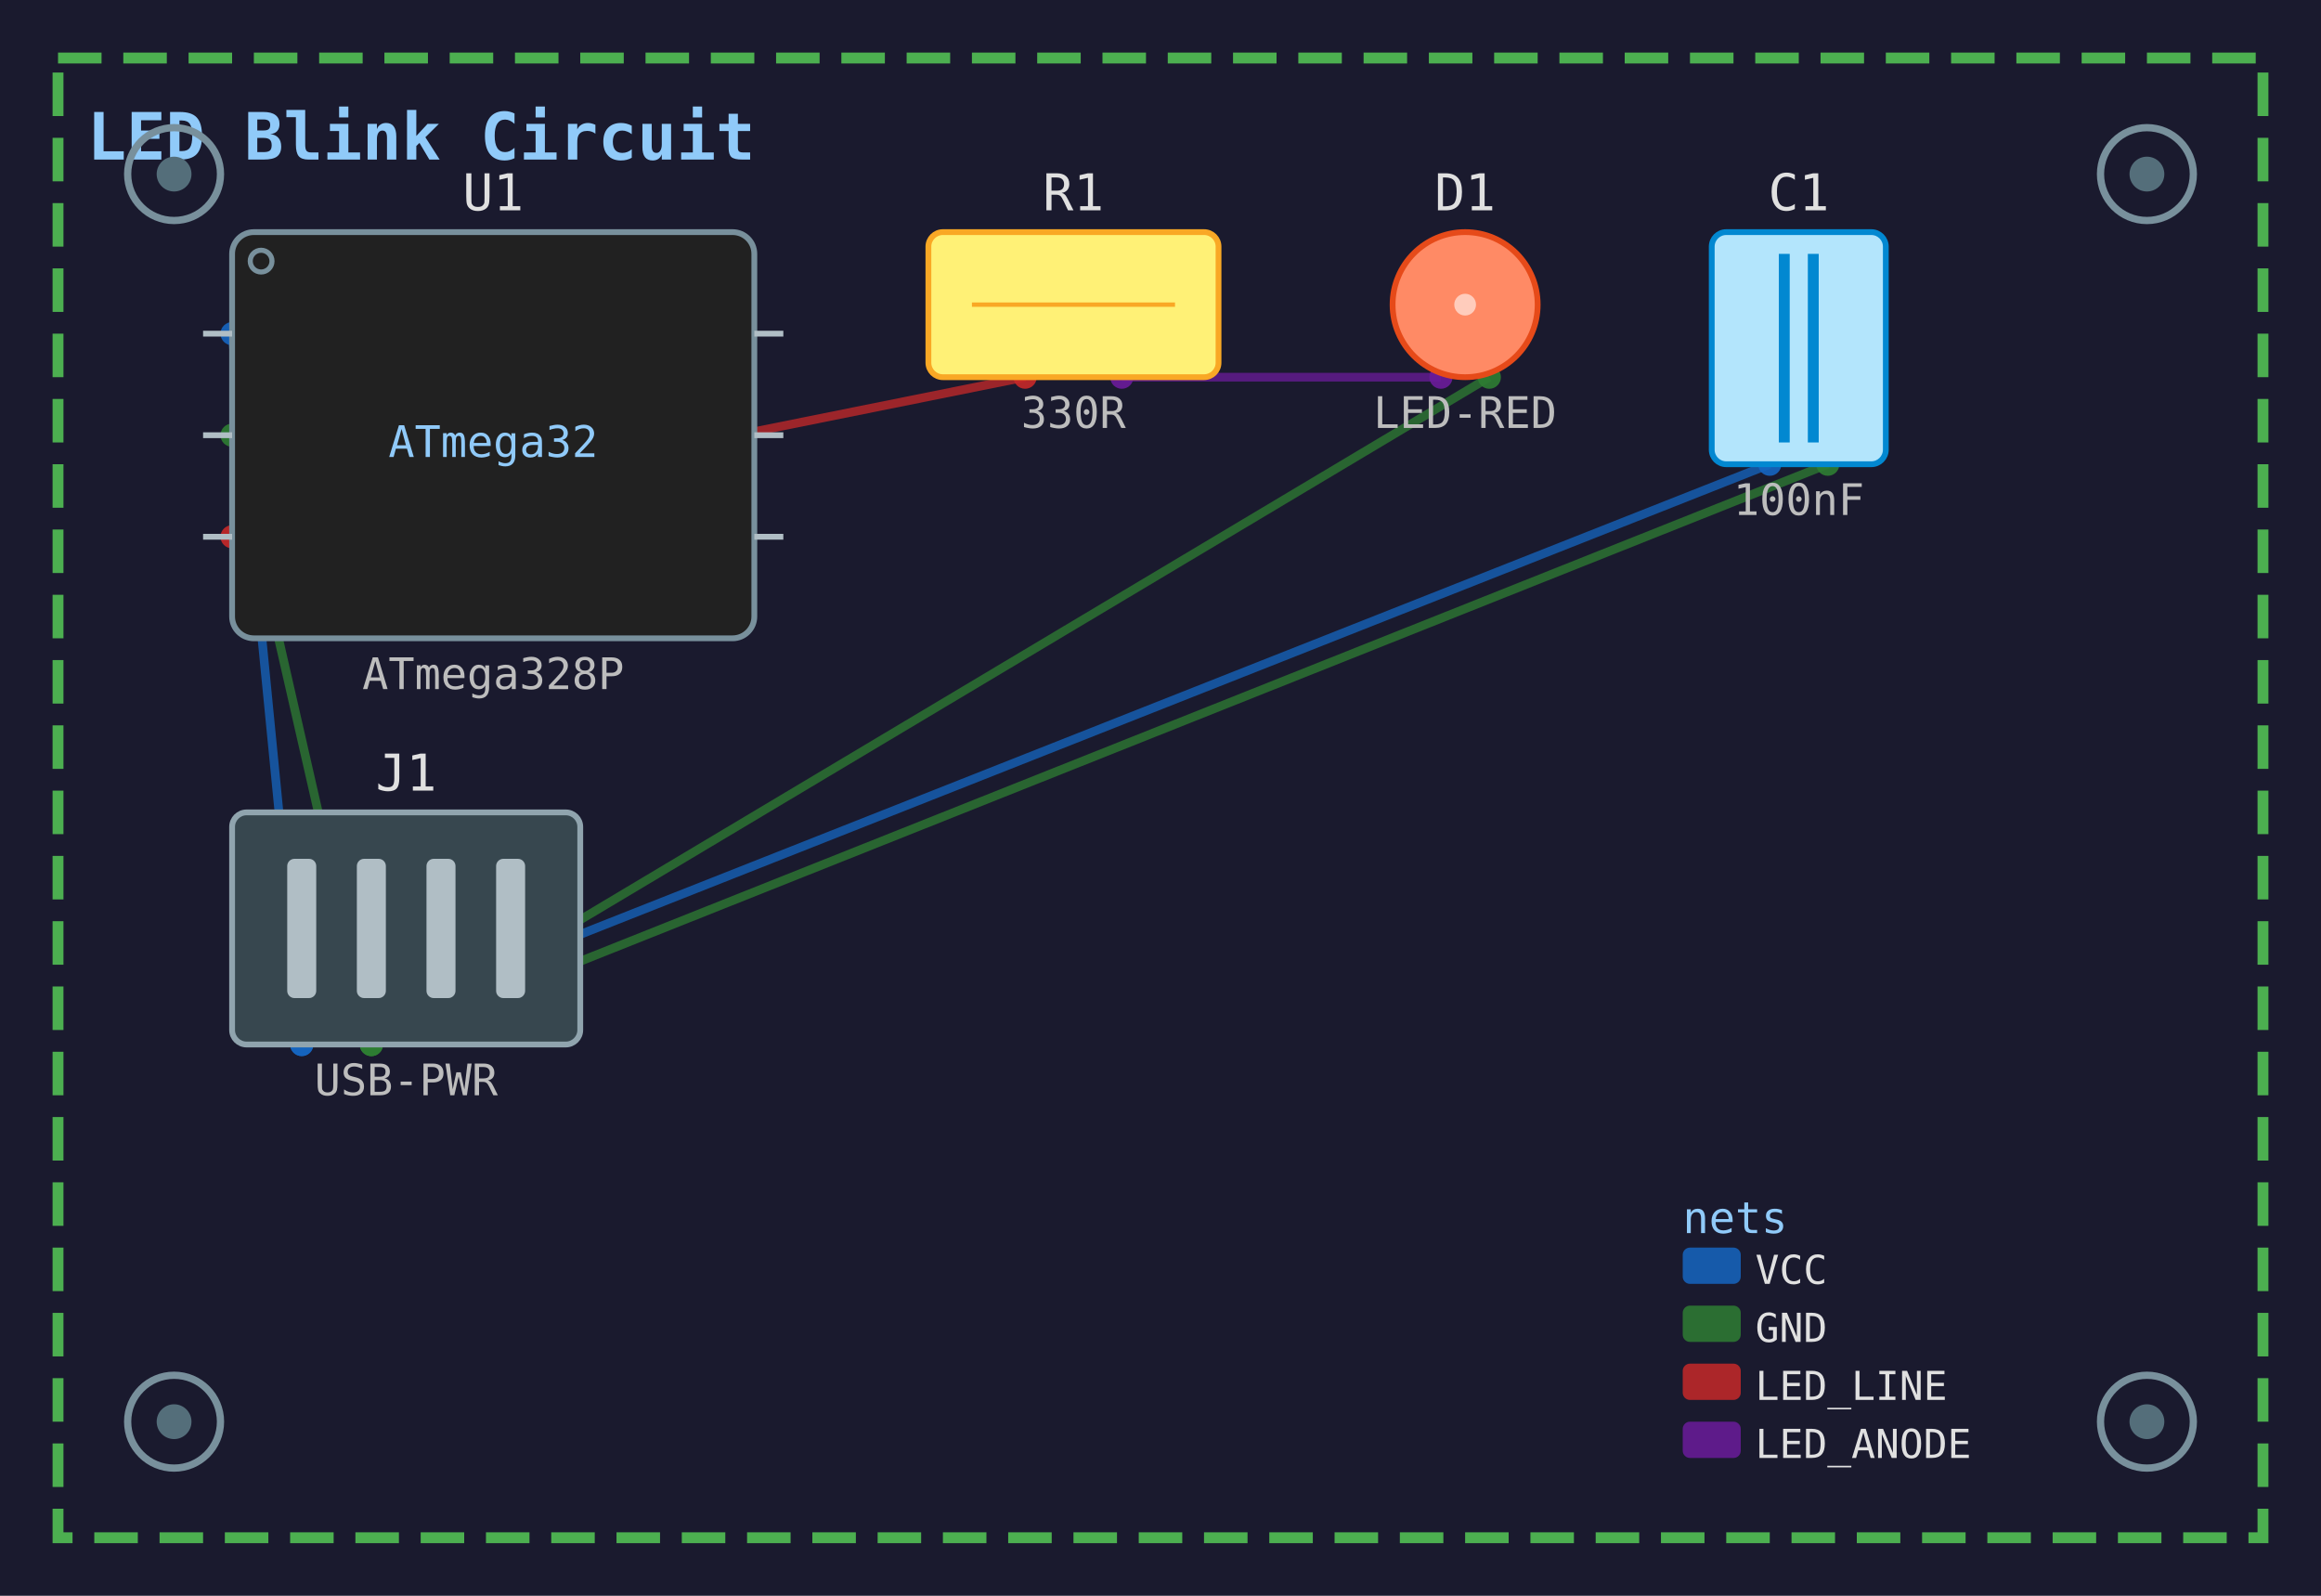
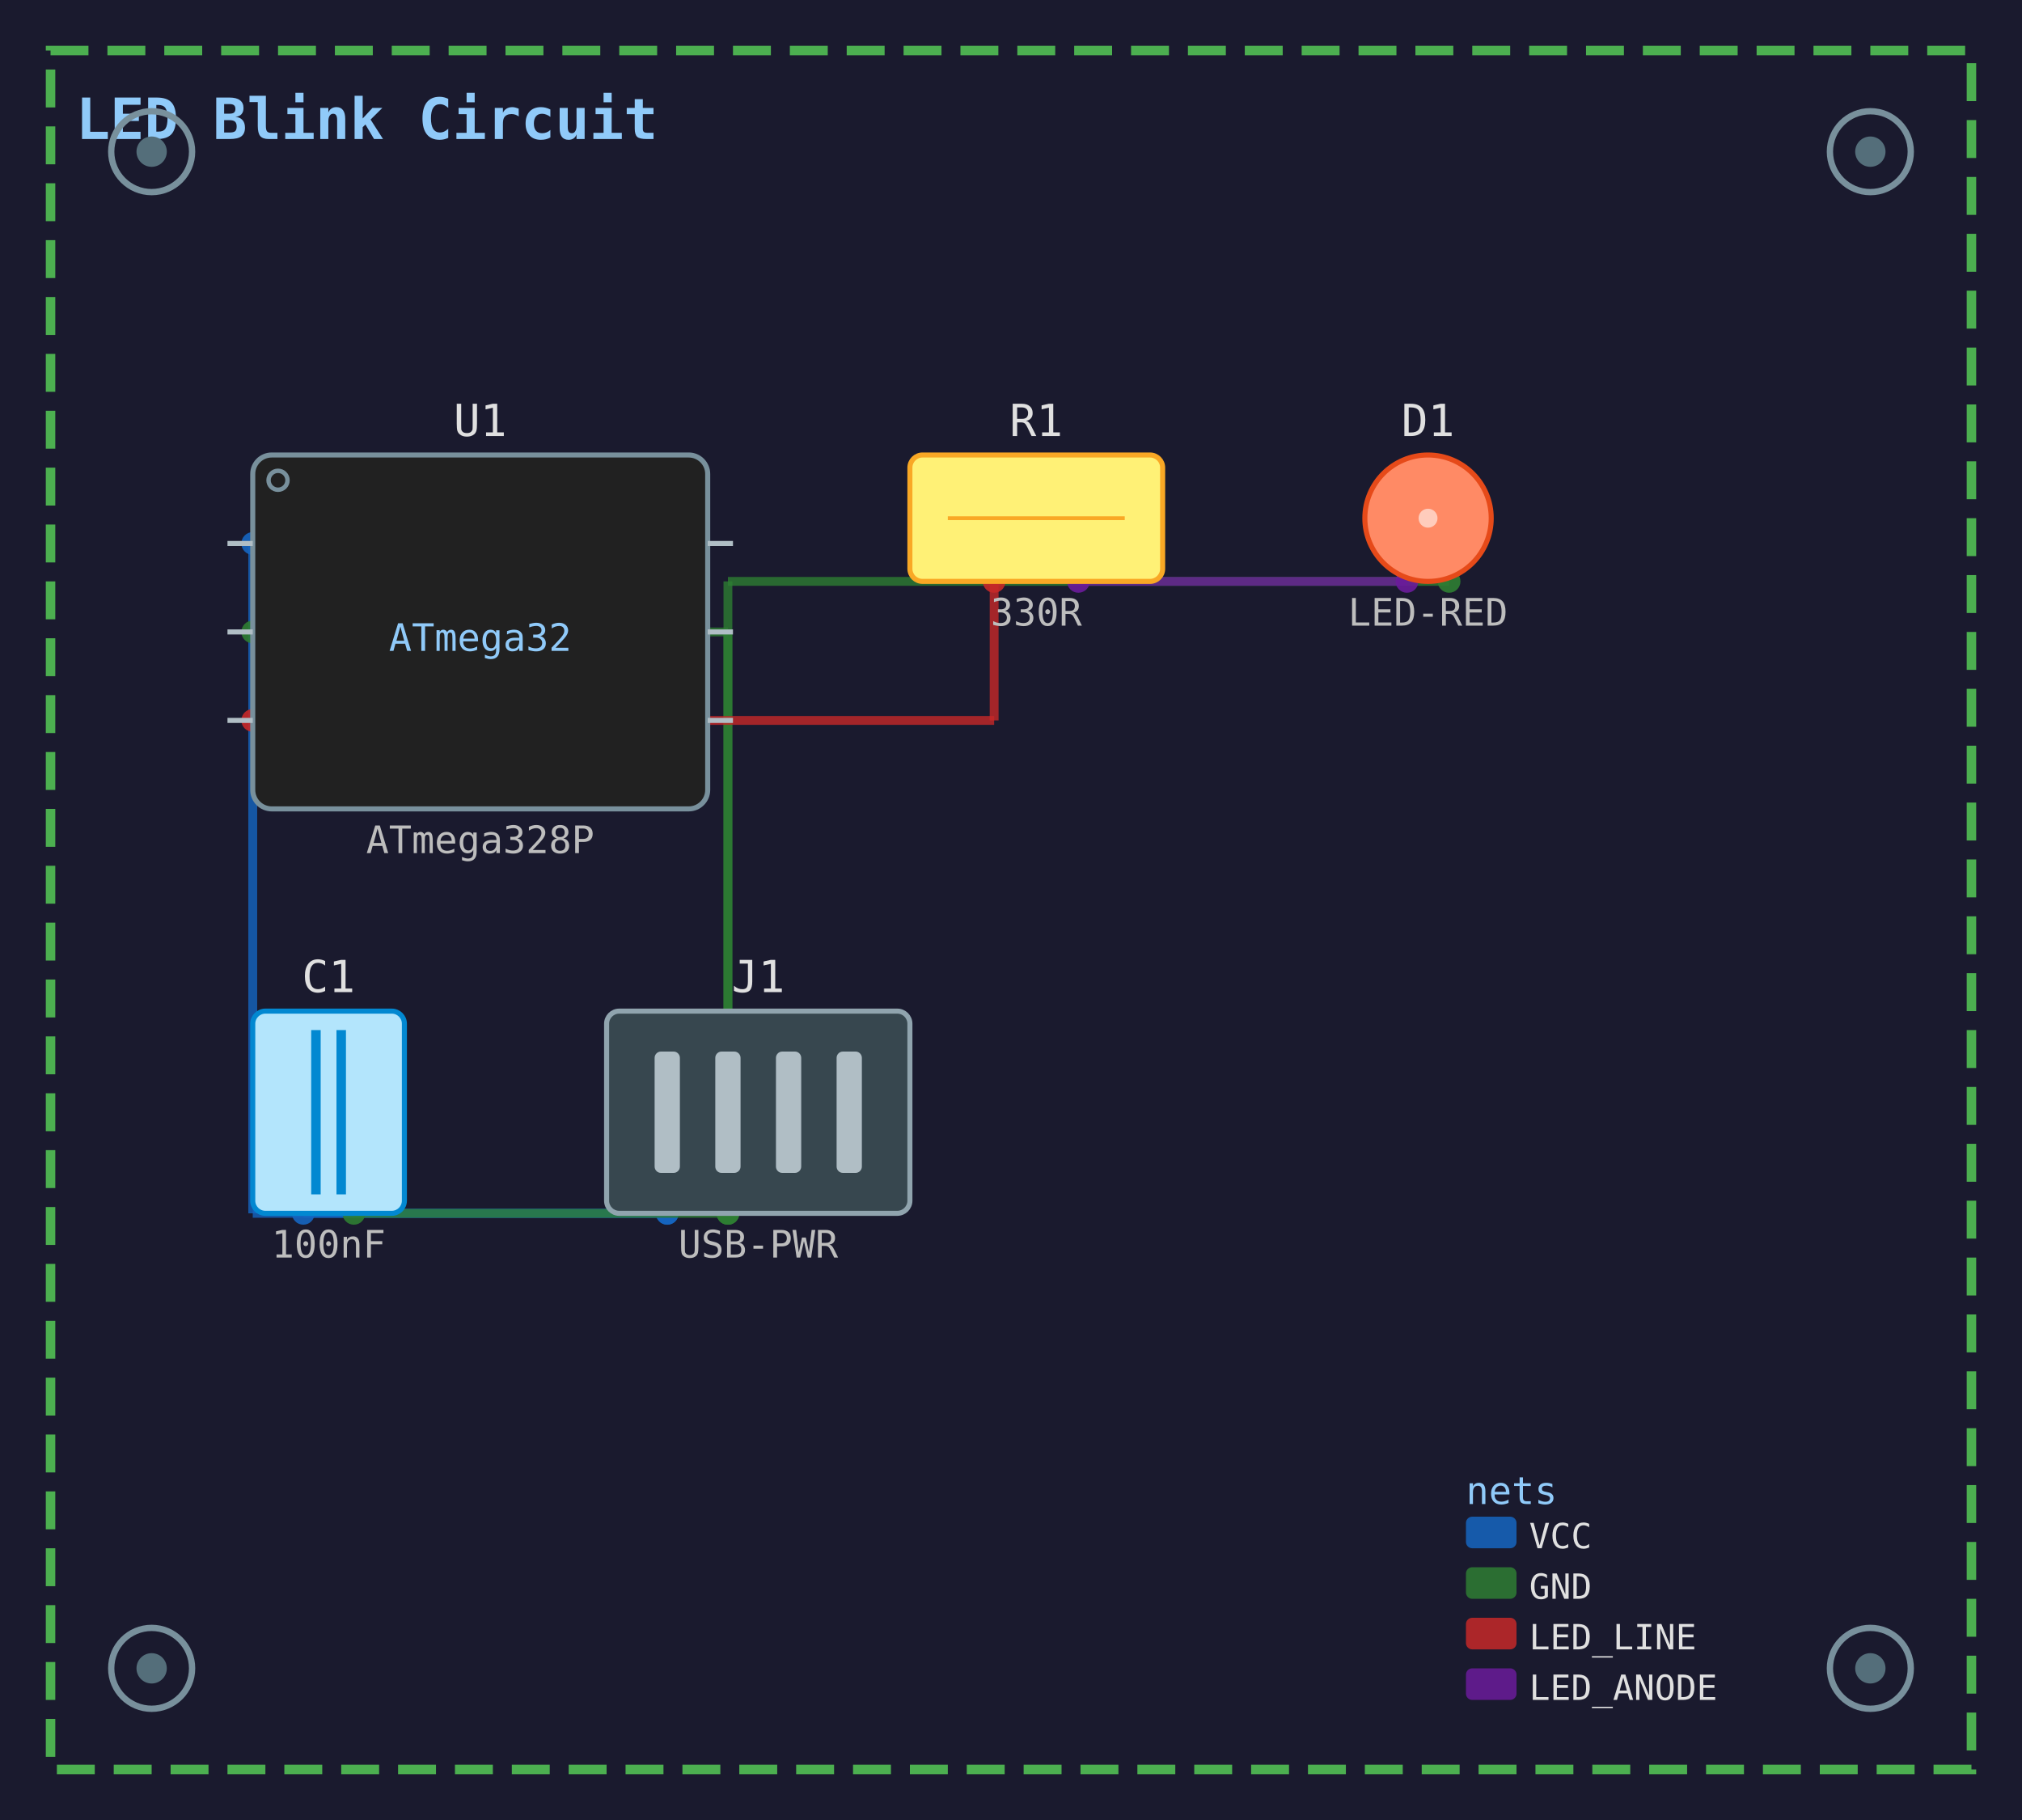
- <svg xmlns="http://www.w3.org/2000/svg" baseProfile="full" height="220.0px" version="1.1" viewBox="0 0 320.0 220.0" width="320.0px">
+ <svg xmlns="http://www.w3.org/2000/svg" baseProfile="full" height="288.0px" version="1.1" viewBox="0 0 320.0 288.0" width="320.0px">
  <defs />
-   <rect fill="#1a1a2e" height="220.0" width="320.0" x="0" y="0" />
-   <rect fill="none" height="204.0" stroke="#4CAF50" stroke-dasharray="6,3" stroke-width="1.5" width="304.0" x="8.0" y="8.0" />
+   <rect fill="#1a1a2e" height="288.0" width="320.0" x="0" y="0" />
+   <rect fill="none" height="272.0" stroke="#4CAF50" stroke-dasharray="6,3" stroke-width="1.5" width="304.0" x="8.0" y="8.0" />
  <text fill="#90CAF9" font-family="monospace" font-size="9px" font-weight="bold" x="12.0" y="22.0">LED Blink Circuit</text>
  <circle cx="24.0" cy="24.0" fill="none" r="6.4" stroke="#78909C" stroke-width="1" />
  <circle cx="24.0" cy="24.0" fill="#546E7A" r="2.4" />
  <circle cx="296.0" cy="24.0" fill="none" r="6.4" stroke="#78909C" stroke-width="1" />
  <circle cx="296.0" cy="24.0" fill="#546E7A" r="2.4" />
-   <circle cx="24.0" cy="196.0" fill="none" r="6.4" stroke="#78909C" stroke-width="1" />
-   <circle cx="24.0" cy="196.0" fill="#546E7A" r="2.4" />
-   <circle cx="296.0" cy="196.0" fill="none" r="6.4" stroke="#78909C" stroke-width="1" />
-   <circle cx="296.0" cy="196.0" fill="#546E7A" r="2.4" />
-   <line stroke="#1565C0" stroke-opacity="0.75" stroke-width="1.2" x1="41.6" x2="32.0" y1="144.0" y2="46.0" />
-   <circle cx="41.6" cy="144.0" fill="#1565C0" opacity="0.9" r="1.6" />
-   <circle cx="32.0" cy="46.0" fill="#1565C0" opacity="0.9" r="1.6" />
-   <line stroke="#1565C0" stroke-opacity="0.75" stroke-width="1.2" x1="41.6" x2="244.0" y1="144.0" y2="64.0" />
-   <circle cx="41.6" cy="144.0" fill="#1565C0" opacity="0.9" r="1.6" />
-   <circle cx="244.0" cy="64.0" fill="#1565C0" opacity="0.9" r="1.6" />
-   <line stroke="#2E7D32" stroke-opacity="0.75" stroke-width="1.2" x1="51.2" x2="32.0" y1="144.0" y2="60.0" />
-   <circle cx="51.2" cy="144.0" fill="#2E7D32" opacity="0.9" r="1.6" />
-   <circle cx="32.0" cy="60.0" fill="#2E7D32" opacity="0.9" r="1.6" />
-   <line stroke="#2E7D32" stroke-opacity="0.75" stroke-width="1.2" x1="51.2" x2="252.0" y1="144.0" y2="64.0" />
-   <circle cx="51.2" cy="144.0" fill="#2E7D32" opacity="0.9" r="1.6" />
-   <circle cx="252.0" cy="64.0" fill="#2E7D32" opacity="0.9" r="1.6" />
-   <line stroke="#2E7D32" stroke-opacity="0.75" stroke-width="1.2" x1="51.2" x2="205.333" y1="144.0" y2="52.0" />
-   <circle cx="51.2" cy="144.0" fill="#2E7D32" opacity="0.9" r="1.6" />
-   <circle cx="205.333" cy="52.0" fill="#2E7D32" opacity="0.9" r="1.6" />
-   <line stroke="#C62828" stroke-opacity="0.75" stroke-width="1.2" x1="32.0" x2="141.333" y1="74.0" y2="52.0" />
-   <circle cx="32.0" cy="74.0" fill="#C62828" opacity="0.9" r="1.6" />
-   <circle cx="141.333" cy="52.0" fill="#C62828" opacity="0.9" r="1.6" />
-   <line stroke="#6A1B9A" stroke-opacity="0.75" stroke-width="1.2" x1="154.667" x2="198.667" y1="52.0" y2="52.0" />
-   <circle cx="154.667" cy="52.0" fill="#6A1B9A" opacity="0.9" r="1.6" />
-   <circle cx="198.667" cy="52.0" fill="#6A1B9A" opacity="0.9" r="1.6" />
+   <circle cx="24.0" cy="264.0" fill="none" r="6.4" stroke="#78909C" stroke-width="1" />
+   <circle cx="24.0" cy="264.0" fill="#546E7A" r="2.4" />
+   <circle cx="296.0" cy="264.0" fill="none" r="6.4" stroke="#78909C" stroke-width="1" />
+   <circle cx="296.0" cy="264.0" fill="#546E7A" r="2.4" />
+   <line stroke="#1565C0" stroke-opacity="0.8" stroke-width="1.4" x1="105.6" x2="40.0" y1="192.0" y2="192.0" />
+   <line stroke="#1565C0" stroke-opacity="0.8" stroke-width="1.4" x1="40.0" x2="40.0" y1="192.0" y2="86.0" />
+   <circle cx="105.6" cy="192.0" fill="#1565C0" opacity="0.9" r="1.8" />
+   <circle cx="40.0" cy="86.0" fill="#1565C0" opacity="0.9" r="1.8" />
+   <line stroke="#1565C0" stroke-opacity="0.8" stroke-width="1.4" x1="105.6" x2="48.0" y1="192.0" y2="192.0" />
+   <line stroke="#1565C0" stroke-opacity="0.8" stroke-width="1.4" x1="48.0" x2="48.0" y1="192.0" y2="192.0" />
+   <circle cx="105.6" cy="192.0" fill="#1565C0" opacity="0.9" r="1.8" />
+   <circle cx="48.0" cy="192.0" fill="#1565C0" opacity="0.9" r="1.8" />
+   <line stroke="#2E7D32" stroke-opacity="0.8" stroke-width="1.4" x1="115.2" x2="115.2" y1="192.0" y2="100.0" />
+   <line stroke="#2E7D32" stroke-opacity="0.8" stroke-width="1.4" x1="115.2" x2="40.0" y1="100.0" y2="100.0" />
+   <circle cx="115.2" cy="192.0" fill="#2E7D32" opacity="0.9" r="1.8" />
+   <circle cx="40.0" cy="100.0" fill="#2E7D32" opacity="0.9" r="1.8" />
+   <line stroke="#2E7D32" stroke-opacity="0.8" stroke-width="1.4" x1="115.2" x2="115.2" y1="192.0" y2="192.0" />
+   <line stroke="#2E7D32" stroke-opacity="0.8" stroke-width="1.4" x1="115.2" x2="56.0" y1="192.0" y2="192.0" />
+   <circle cx="115.2" cy="192.0" fill="#2E7D32" opacity="0.9" r="1.8" />
+   <circle cx="56.0" cy="192.0" fill="#2E7D32" opacity="0.9" r="1.8" />
+   <line stroke="#2E7D32" stroke-opacity="0.8" stroke-width="1.4" x1="115.2" x2="115.2" y1="192.0" y2="92.0" />
+   <line stroke="#2E7D32" stroke-opacity="0.8" stroke-width="1.4" x1="115.2" x2="229.333" y1="92.0" y2="92.0" />
+   <circle cx="115.2" cy="192.0" fill="#2E7D32" opacity="0.9" r="1.8" />
+   <circle cx="229.333" cy="92.0" fill="#2E7D32" opacity="0.9" r="1.8" />
+   <line stroke="#C62828" stroke-opacity="0.8" stroke-width="1.4" x1="40.0" x2="157.333" y1="114.0" y2="114.0" />
+   <line stroke="#C62828" stroke-opacity="0.8" stroke-width="1.4" x1="157.333" x2="157.333" y1="114.0" y2="92.0" />
+   <circle cx="40.0" cy="114.0" fill="#C62828" opacity="0.9" r="1.8" />
+   <circle cx="157.333" cy="92.0" fill="#C62828" opacity="0.9" r="1.8" />
+   <line stroke="#6A1B9A" stroke-opacity="0.8" stroke-width="1.4" x1="170.667" x2="170.667" y1="92.0" y2="92.0" />
+   <line stroke="#6A1B9A" stroke-opacity="0.8" stroke-width="1.4" x1="170.667" x2="222.667" y1="92.0" y2="92.0" />
+   <circle cx="170.667" cy="92.0" fill="#6A1B9A" opacity="0.9" r="1.8" />
+   <circle cx="222.667" cy="92.0" fill="#6A1B9A" opacity="0.9" r="1.8" />
  <g id="U1">
-     <rect fill="#212121" height="56.0" rx="3" stroke="#78909C" stroke-width="0.8" width="72.0" x="32.0" y="32.0" />
-     <circle cx="36.0" cy="36.0" fill="none" r="1.5" stroke="#78909C" stroke-width="0.7" />
-     <text fill="#90CAF9" font-family="monospace" font-size="6px" text-anchor="middle" x="68.0" y="63.0">ATmega32</text>
-     <line stroke="#B0BEC5" stroke-width="0.8" x1="28.0" x2="32.0" y1="46.0" y2="46.0" />
-     <line stroke="#B0BEC5" stroke-width="0.8" x1="28.0" x2="32.0" y1="60.0" y2="60.0" />
-     <line stroke="#B0BEC5" stroke-width="0.8" x1="28.0" x2="32.0" y1="74.0" y2="74.0" />
-     <line stroke="#B0BEC5" stroke-width="0.8" x1="104.0" x2="108.0" y1="46.0" y2="46.0" />
-     <line stroke="#B0BEC5" stroke-width="0.8" x1="104.0" x2="108.0" y1="60.0" y2="60.0" />
-     <line stroke="#B0BEC5" stroke-width="0.8" x1="104.0" x2="108.0" y1="74.0" y2="74.0" />
-     <text fill="#E0E0E0" font-family="monospace" font-size="7px" text-anchor="middle" x="68.0" y="29.0">U1</text>
-     <text fill="#BDBDBD" font-family="monospace" font-size="6px" text-anchor="middle" x="68.0" y="95.0">ATmega328P</text>
+     <g transform="translate(40.0,72.0)">
+       <rect fill="#212121" height="56.0" rx="3" stroke="#78909C" stroke-width="0.8" width="72.0" x="0" y="0" />
+       <circle cx="4" cy="4" fill="none" r="1.5" stroke="#78909C" stroke-width="0.7" />
+       <text fill="#90CAF9" font-family="monospace" font-size="6px" text-anchor="middle" x="36.0" y="31.0">ATmega32</text>
+       <line stroke="#B0BEC5" stroke-width="0.8" x1="-4" x2="0" y1="14.0" y2="14.0" />
+       <line stroke="#B0BEC5" stroke-width="0.8" x1="-4" x2="0" y1="28.0" y2="28.0" />
+       <line stroke="#B0BEC5" stroke-width="0.8" x1="-4" x2="0" y1="42.0" y2="42.0" />
+       <line stroke="#B0BEC5" stroke-width="0.8" x1="72.0" x2="76.0" y1="14.0" y2="14.0" />
+       <line stroke="#B0BEC5" stroke-width="0.8" x1="72.0" x2="76.0" y1="28.0" y2="28.0" />
+       <line stroke="#B0BEC5" stroke-width="0.8" x1="72.0" x2="76.0" y1="42.0" y2="42.0" />
+     </g>
+     <text fill="#E0E0E0" font-family="monospace" font-size="7px" text-anchor="middle" x="76.0" y="69.0">U1</text>
+     <text fill="#BDBDBD" font-family="monospace" font-size="6px" text-anchor="middle" x="76.0" y="135.0">ATmega328P</text>
  </g>
  <g id="R1">
-     <rect fill="#FFF176" height="20.0" rx="2" stroke="#F9A825" stroke-width="0.8" width="40.0" x="128.0" y="32.0" />
-     <line stroke="#F9A825" stroke-width="0.6" x1="134.0" x2="162.0" y1="42.0" y2="42.0" />
-     <text fill="#E0E0E0" font-family="monospace" font-size="7px" text-anchor="middle" x="148.0" y="29.0">R1</text>
-     <text fill="#BDBDBD" font-family="monospace" font-size="6px" text-anchor="middle" x="148.0" y="59.0">330R</text>
+     <g transform="translate(144.0,72.0)">
+       <rect fill="#FFF176" height="20.0" rx="2" stroke="#F9A825" stroke-width="0.8" width="40.0" x="0" y="0" />
+       <line stroke="#F9A825" stroke-width="0.6" x1="6.0" x2="34.0" y1="10.0" y2="10.0" />
+     </g>
+     <text fill="#E0E0E0" font-family="monospace" font-size="7px" text-anchor="middle" x="164.0" y="69.0">R1</text>
+     <text fill="#BDBDBD" font-family="monospace" font-size="6px" text-anchor="middle" x="164.0" y="99.0">330R</text>
  </g>
  <g id="D1">
-     <rect fill="#FF8A65" height="20.0" rx="10.0" stroke="#E64A19" stroke-width="0.8" width="20.0" x="192.0" y="32.0" />
-     <circle cx="202.0" cy="42.0" fill="#FFCCBC" r="1.5" />
-     <text fill="#E0E0E0" font-family="monospace" font-size="7px" text-anchor="middle" x="202.0" y="29.0">D1</text>
-     <text fill="#BDBDBD" font-family="monospace" font-size="6px" text-anchor="middle" x="202.0" y="59.0">LED-RED</text>
+     <g transform="translate(216.0,72.0)">
+       <rect fill="#FF8A65" height="20.0" rx="10.0" stroke="#E64A19" stroke-width="0.8" width="20.0" x="0" y="0" />
+       <circle cx="10.0" cy="10.0" fill="#FFCCBC" r="1.5" />
+     </g>
+     <text fill="#E0E0E0" font-family="monospace" font-size="7px" text-anchor="middle" x="226.0" y="69.0">D1</text>
+     <text fill="#BDBDBD" font-family="monospace" font-size="6px" text-anchor="middle" x="226.0" y="99.0">LED-RED</text>
  </g>
  <g id="C1">
-     <rect fill="#B3E5FC" height="32.0" rx="2" stroke="#0288D1" stroke-width="0.8" width="24.0" x="236.0" y="32.0" />
-     <line stroke="#0288D1" stroke-width="1.5" x1="246.0" x2="246.0" y1="35.0" y2="61.0" />
-     <line stroke="#0288D1" stroke-width="1.5" x1="250.0" x2="250.0" y1="35.0" y2="61.0" />
-     <text fill="#E0E0E0" font-family="monospace" font-size="7px" text-anchor="middle" x="248.0" y="29.0">C1</text>
-     <text fill="#BDBDBD" font-family="monospace" font-size="6px" text-anchor="middle" x="248.0" y="71.0">100nF</text>
+     <g transform="translate(40.0,160.0)">
+       <rect fill="#B3E5FC" height="32.0" rx="2" stroke="#0288D1" stroke-width="0.8" width="24.0" x="0" y="0" />
+       <line stroke="#0288D1" stroke-width="1.5" x1="10.0" x2="10.0" y1="3" y2="29.0" />
+       <line stroke="#0288D1" stroke-width="1.5" x1="14.0" x2="14.0" y1="3" y2="29.0" />
+     </g>
+     <text fill="#E0E0E0" font-family="monospace" font-size="7px" text-anchor="middle" x="52.0" y="157.0">C1</text>
+     <text fill="#BDBDBD" font-family="monospace" font-size="6px" text-anchor="middle" x="52.0" y="199.0">100nF</text>
  </g>
  <g id="J1">
-     <rect fill="#37474F" height="32.0" rx="2" stroke="#90A4AE" stroke-width="0.8" width="48.0" x="32.0" y="112.0" />
-     <rect fill="#B0BEC5" height="19.2" rx="1" width="4" x="39.6" y="118.4" />
-     <rect fill="#B0BEC5" height="19.2" rx="1" width="4" x="49.2" y="118.4" />
-     <rect fill="#B0BEC5" height="19.2" rx="1" width="4" x="58.8" y="118.4" />
-     <rect fill="#B0BEC5" height="19.2" rx="1" width="4" x="68.4" y="118.4" />
-     <text fill="#E0E0E0" font-family="monospace" font-size="7px" text-anchor="middle" x="56.0" y="109.0">J1</text>
-     <text fill="#BDBDBD" font-family="monospace" font-size="6px" text-anchor="middle" x="56.0" y="151.0">USB-PWR</text>
+     <g transform="translate(96.0,160.0)">
+       <rect fill="#37474F" height="32.0" rx="2" stroke="#90A4AE" stroke-width="0.8" width="48.0" x="0" y="0" />
+       <rect fill="#B0BEC5" height="19.2" rx="1" width="4" x="7.6" y="6.4" />
+       <rect fill="#B0BEC5" height="19.2" rx="1" width="4" x="17.2" y="6.4" />
+       <rect fill="#B0BEC5" height="19.2" rx="1" width="4" x="26.8" y="6.4" />
+       <rect fill="#B0BEC5" height="19.2" rx="1" width="4" x="36.4" y="6.4" />
+     </g>
+     <text fill="#E0E0E0" font-family="monospace" font-size="7px" text-anchor="middle" x="120.0" y="157.0">J1</text>
+     <text fill="#BDBDBD" font-family="monospace" font-size="6px" text-anchor="middle" x="120.0" y="199.0">USB-PWR</text>
  </g>
-   <text fill="#90CAF9" font-family="monospace" font-size="6px" x="232.0" y="170.0">nets</text>
-   <rect fill="#1565C0" height="5" opacity="0.85" rx="1" width="8" x="232.0" y="172.0" />
-   <text fill="#E0E0E0" font-family="monospace" font-size="5.5px" x="242.0" y="177.0">VCC</text>
-   <rect fill="#2E7D32" height="5" opacity="0.85" rx="1" width="8" x="232.0" y="180.0" />
-   <text fill="#E0E0E0" font-family="monospace" font-size="5.5px" x="242.0" y="185.0">GND</text>
-   <rect fill="#C62828" height="5" opacity="0.85" rx="1" width="8" x="232.0" y="188.0" />
-   <text fill="#E0E0E0" font-family="monospace" font-size="5.5px" x="242.0" y="193.0">LED_LINE</text>
-   <rect fill="#6A1B9A" height="5" opacity="0.85" rx="1" width="8" x="232.0" y="196.0" />
-   <text fill="#E0E0E0" font-family="monospace" font-size="5.5px" x="242.0" y="201.0">LED_ANODE</text>
+   <text fill="#90CAF9" font-family="monospace" font-size="6px" x="232.0" y="238.0">nets</text>
+   <rect fill="#1565C0" height="5" opacity="0.85" rx="1" width="8" x="232.0" y="240.0" />
+   <text fill="#E0E0E0" font-family="monospace" font-size="5.5px" x="242.0" y="245.0">VCC</text>
+   <rect fill="#2E7D32" height="5" opacity="0.85" rx="1" width="8" x="232.0" y="248.0" />
+   <text fill="#E0E0E0" font-family="monospace" font-size="5.5px" x="242.0" y="253.0">GND</text>
+   <rect fill="#C62828" height="5" opacity="0.85" rx="1" width="8" x="232.0" y="256.0" />
+   <text fill="#E0E0E0" font-family="monospace" font-size="5.5px" x="242.0" y="261.0">LED_LINE</text>
+   <rect fill="#6A1B9A" height="5" opacity="0.85" rx="1" width="8" x="232.0" y="264.0" />
+   <text fill="#E0E0E0" font-family="monospace" font-size="5.5px" x="242.0" y="269.0">LED_ANODE</text>
</svg>
